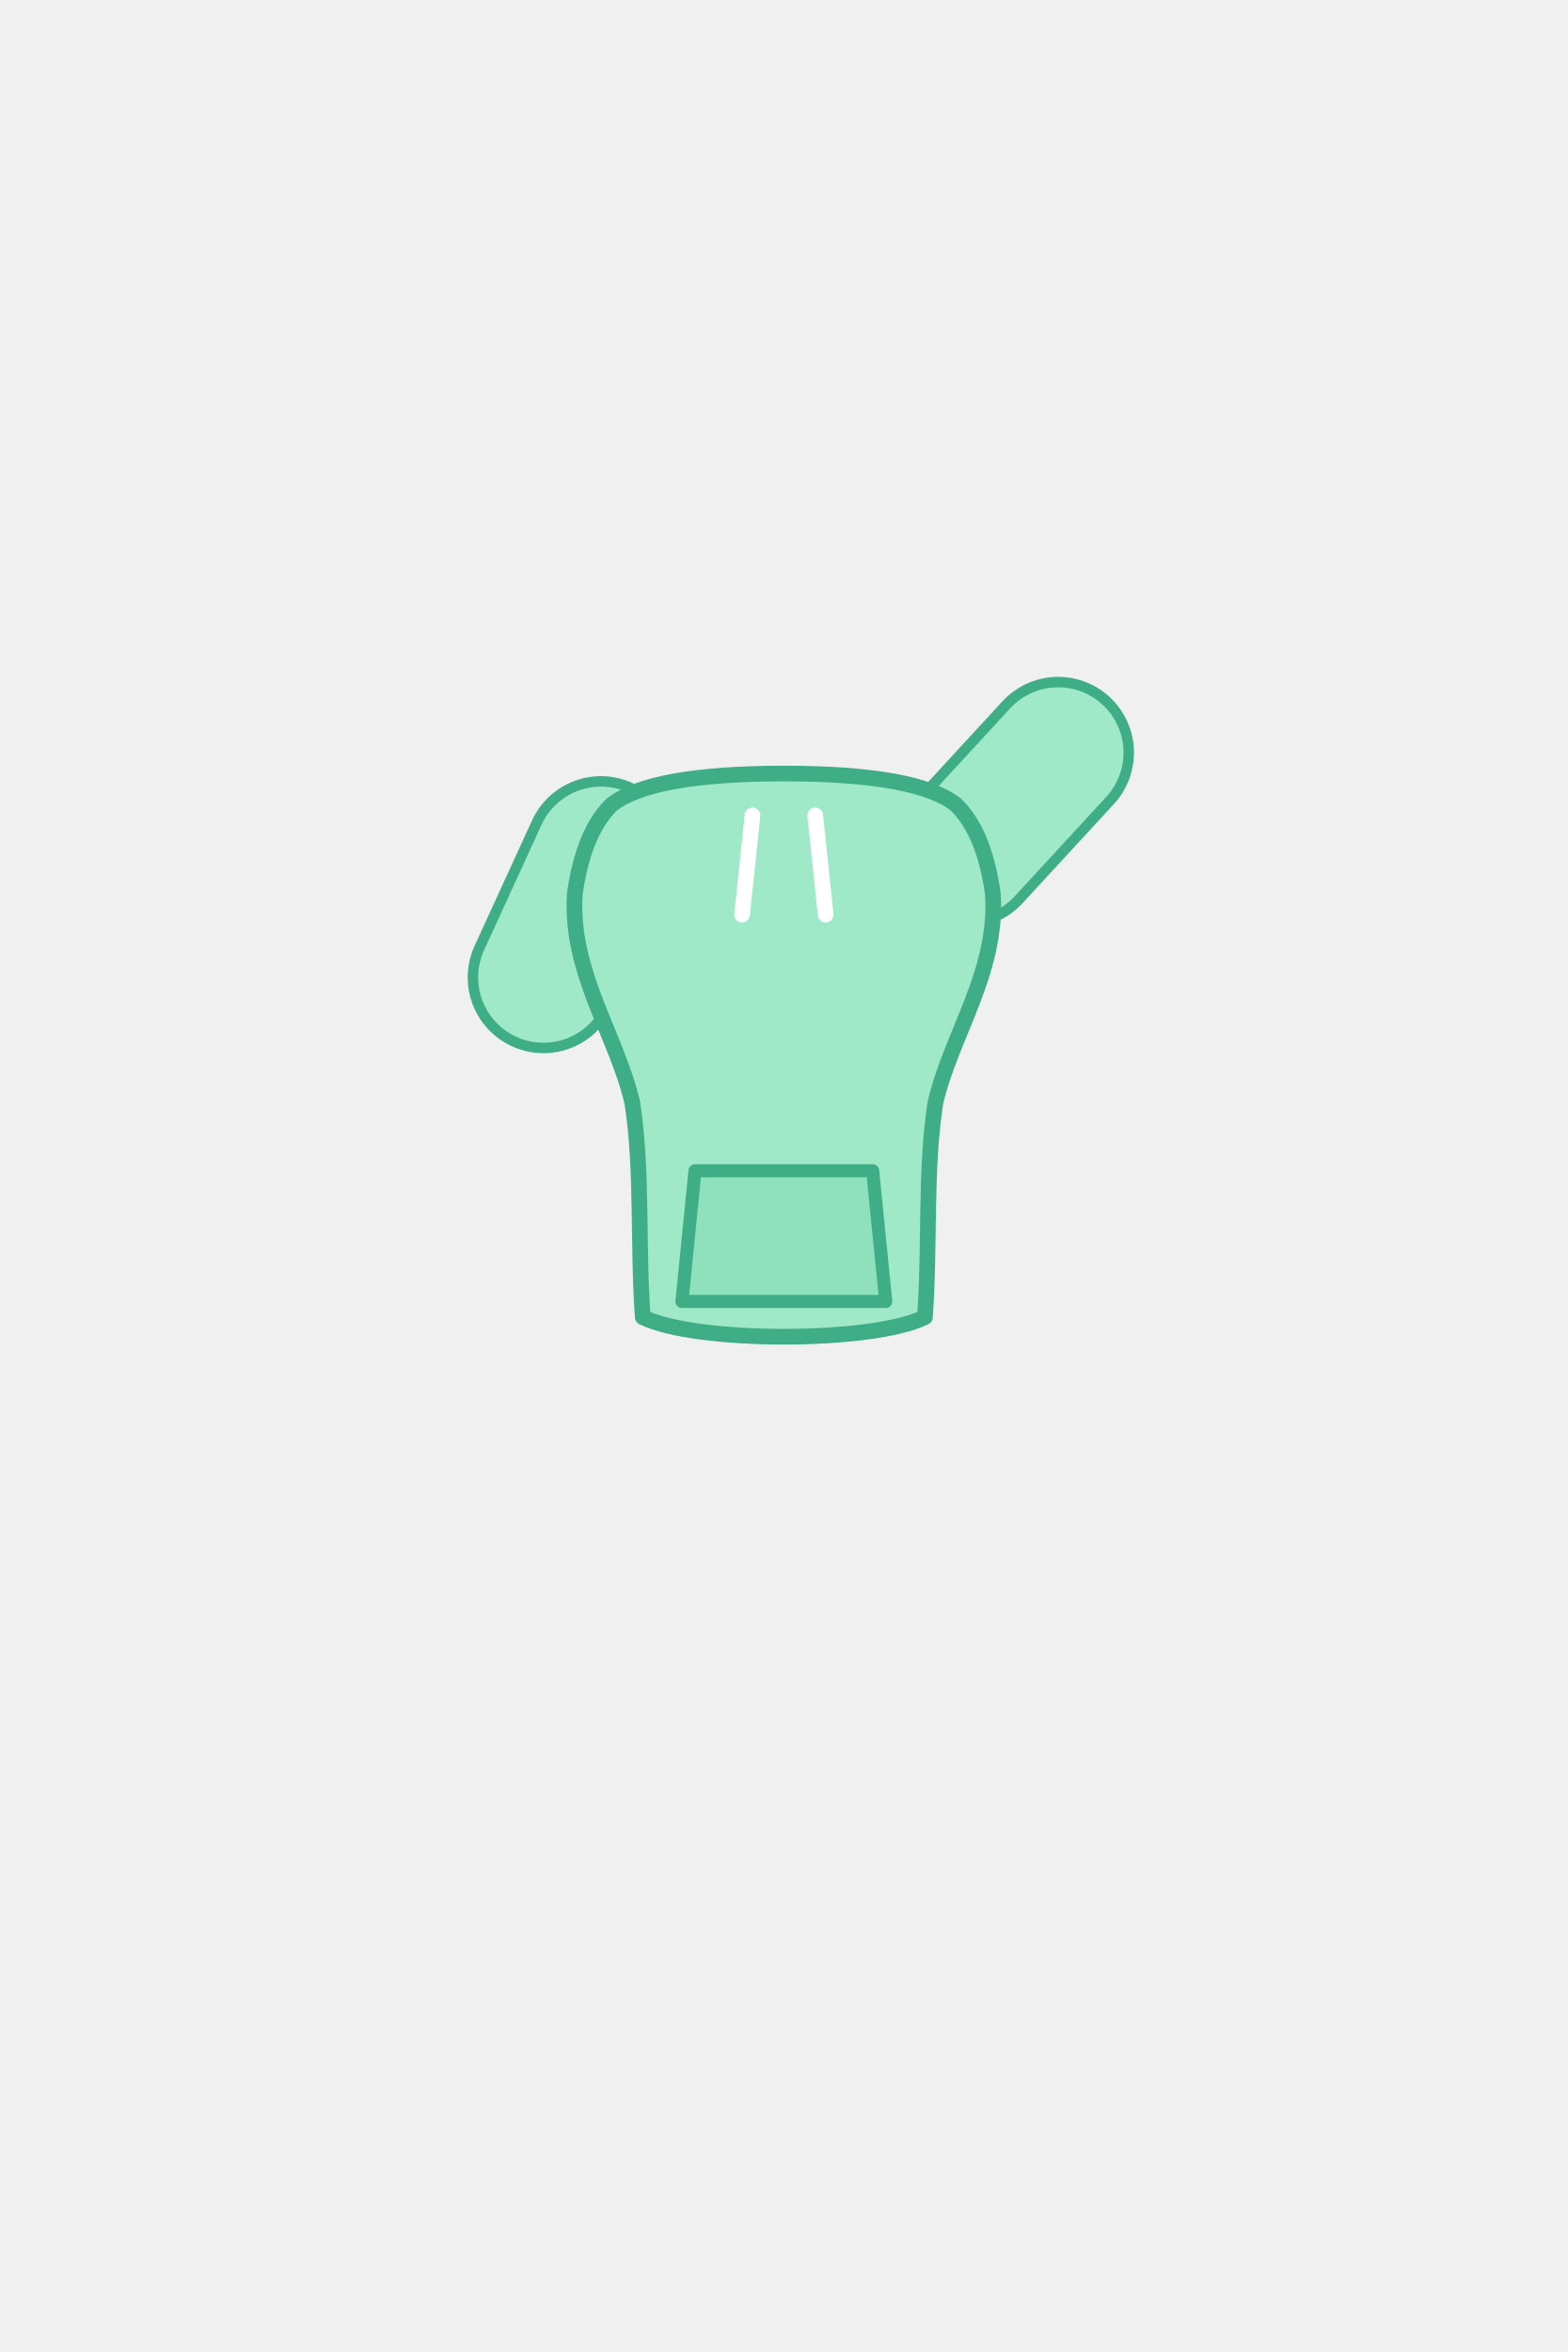
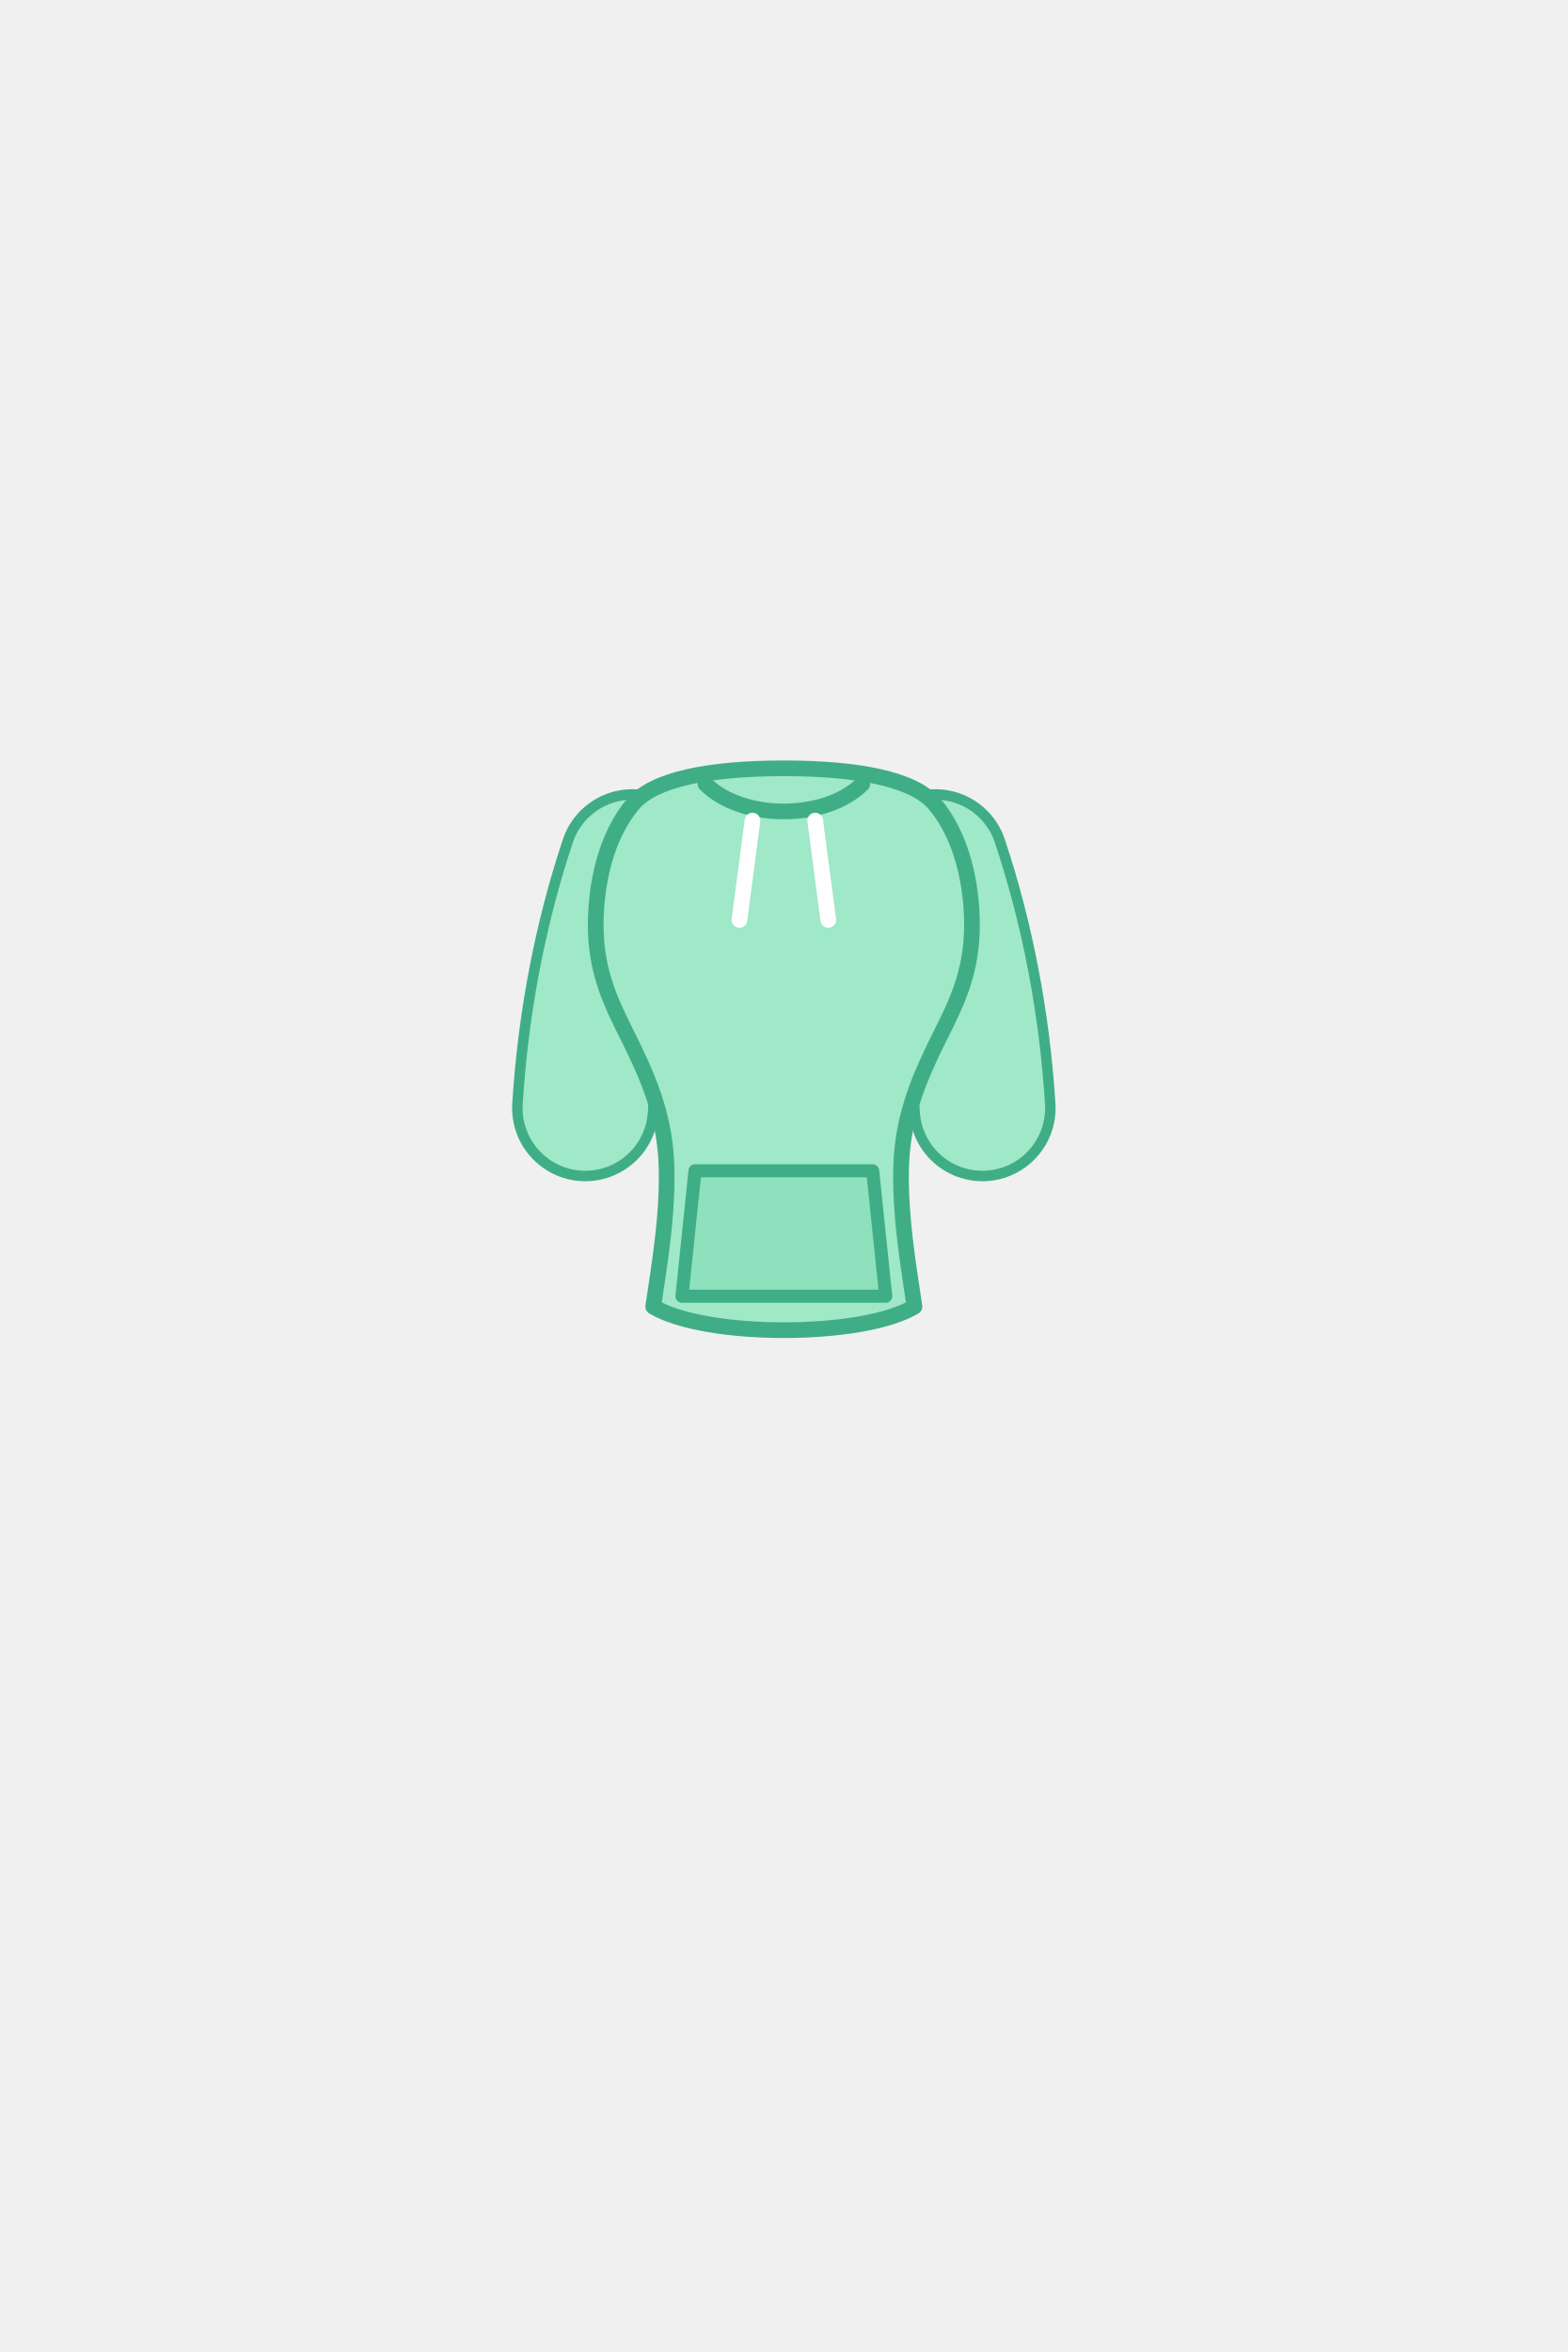
<svg xmlns="http://www.w3.org/2000/svg" width="600" height="900" viewBox="0 0 600 900">
-   <path d="M234 344 C234 292 366 292 366 344 Z" fill="#8fe0bd" stroke="#3fae86" stroke-width="6" stroke-linejoin="round" />
-   <path d="M230 326 L208 374" stroke="#3fae86" stroke-width="58" stroke-linecap="round" fill="none" />
-   <path d="M370 326 L405 288" stroke="#3fae86" stroke-width="58" stroke-linecap="round" fill="none" />
-   <path d="M230 326 L208 374" stroke="#9fe8c8" stroke-width="50" stroke-linecap="round" fill="none" />
-   <path d="M370 326 L405 288" stroke="#9fe8c8" stroke-width="50" stroke-linecap="round" fill="none" />
-   <path d="M300 296 C266 296 244 300 234 308 C226 316 222 328 220 342 C218 372 236 396 242 422 C246 448 244 476 246 504 C266 514 334 514 354 504 C356 476 354 448 358 422 C364 396 382 372 380 342 C378 328 374 316 366 308 C356 300 334 296 300 296 Z" fill="#9fe8c8" stroke="#3fae86" stroke-width="6" stroke-linejoin="round" />
-   <path d="M266 448 L334 448 L339 498 L261 498 Z" fill="#8fe0bd" stroke="#3fae86" stroke-width="5" stroke-linejoin="round" />
-   <path d="M288 312 L284 350 M312 312 L316 350" stroke="#ffffff" stroke-width="6" stroke-linecap="round" />
+   <ellipse cx="300" cy="352" rx="66" ry="46" fill="#8fe0bd" stroke="#3fae86" stroke-width="5" />
+   <path d="M242 330 C232 360 226 392 224 424" stroke="#3fae86" stroke-width="56" stroke-linecap="round" fill="none" />
+   <path d="M358 330 C368 360 374 392 376 424" stroke="#3fae86" stroke-width="56" stroke-linecap="round" fill="none" />
+   <path d="M242 330 C232 360 226 392 224 424" stroke="#9fe8c8" stroke-width="48" stroke-linecap="round" fill="none" />
+   <path d="M358 330 C368 360 374 392 376 424" stroke="#9fe8c8" stroke-width="48" stroke-linecap="round" fill="none" />
+   <path d="M300 294 C272 294 250 298 242 308 C232 320 228 338 228 354 C228 372 234 384 240 396 C248 412 254 426 255 444 C256 464 252 486 250 500 C270 512 330 512 350 500 C348 486 344 464 345 444 C346 426 352 412 360 396 C366 384 372 372 372 354 C372 338 368 320 358 308 C350 298 328 294 300 294 Z" fill="#9fe8c8" stroke="#3fae86" stroke-width="6" stroke-linejoin="round" />
+   <path d="M270 300 C284 314 316 314 330 300" fill="none" stroke="#3fae86" stroke-width="6" stroke-linecap="round" />
+   <path d="M288 314 L283 352 M312 314 L317 352" stroke="#ffffff" stroke-width="6" stroke-linecap="round" />
+   <path d="M266 448 L334 448 L339 496 L261 496 Z" fill="#8fe0bd" stroke="#3fae86" stroke-width="5" stroke-linejoin="round" />
</svg>
